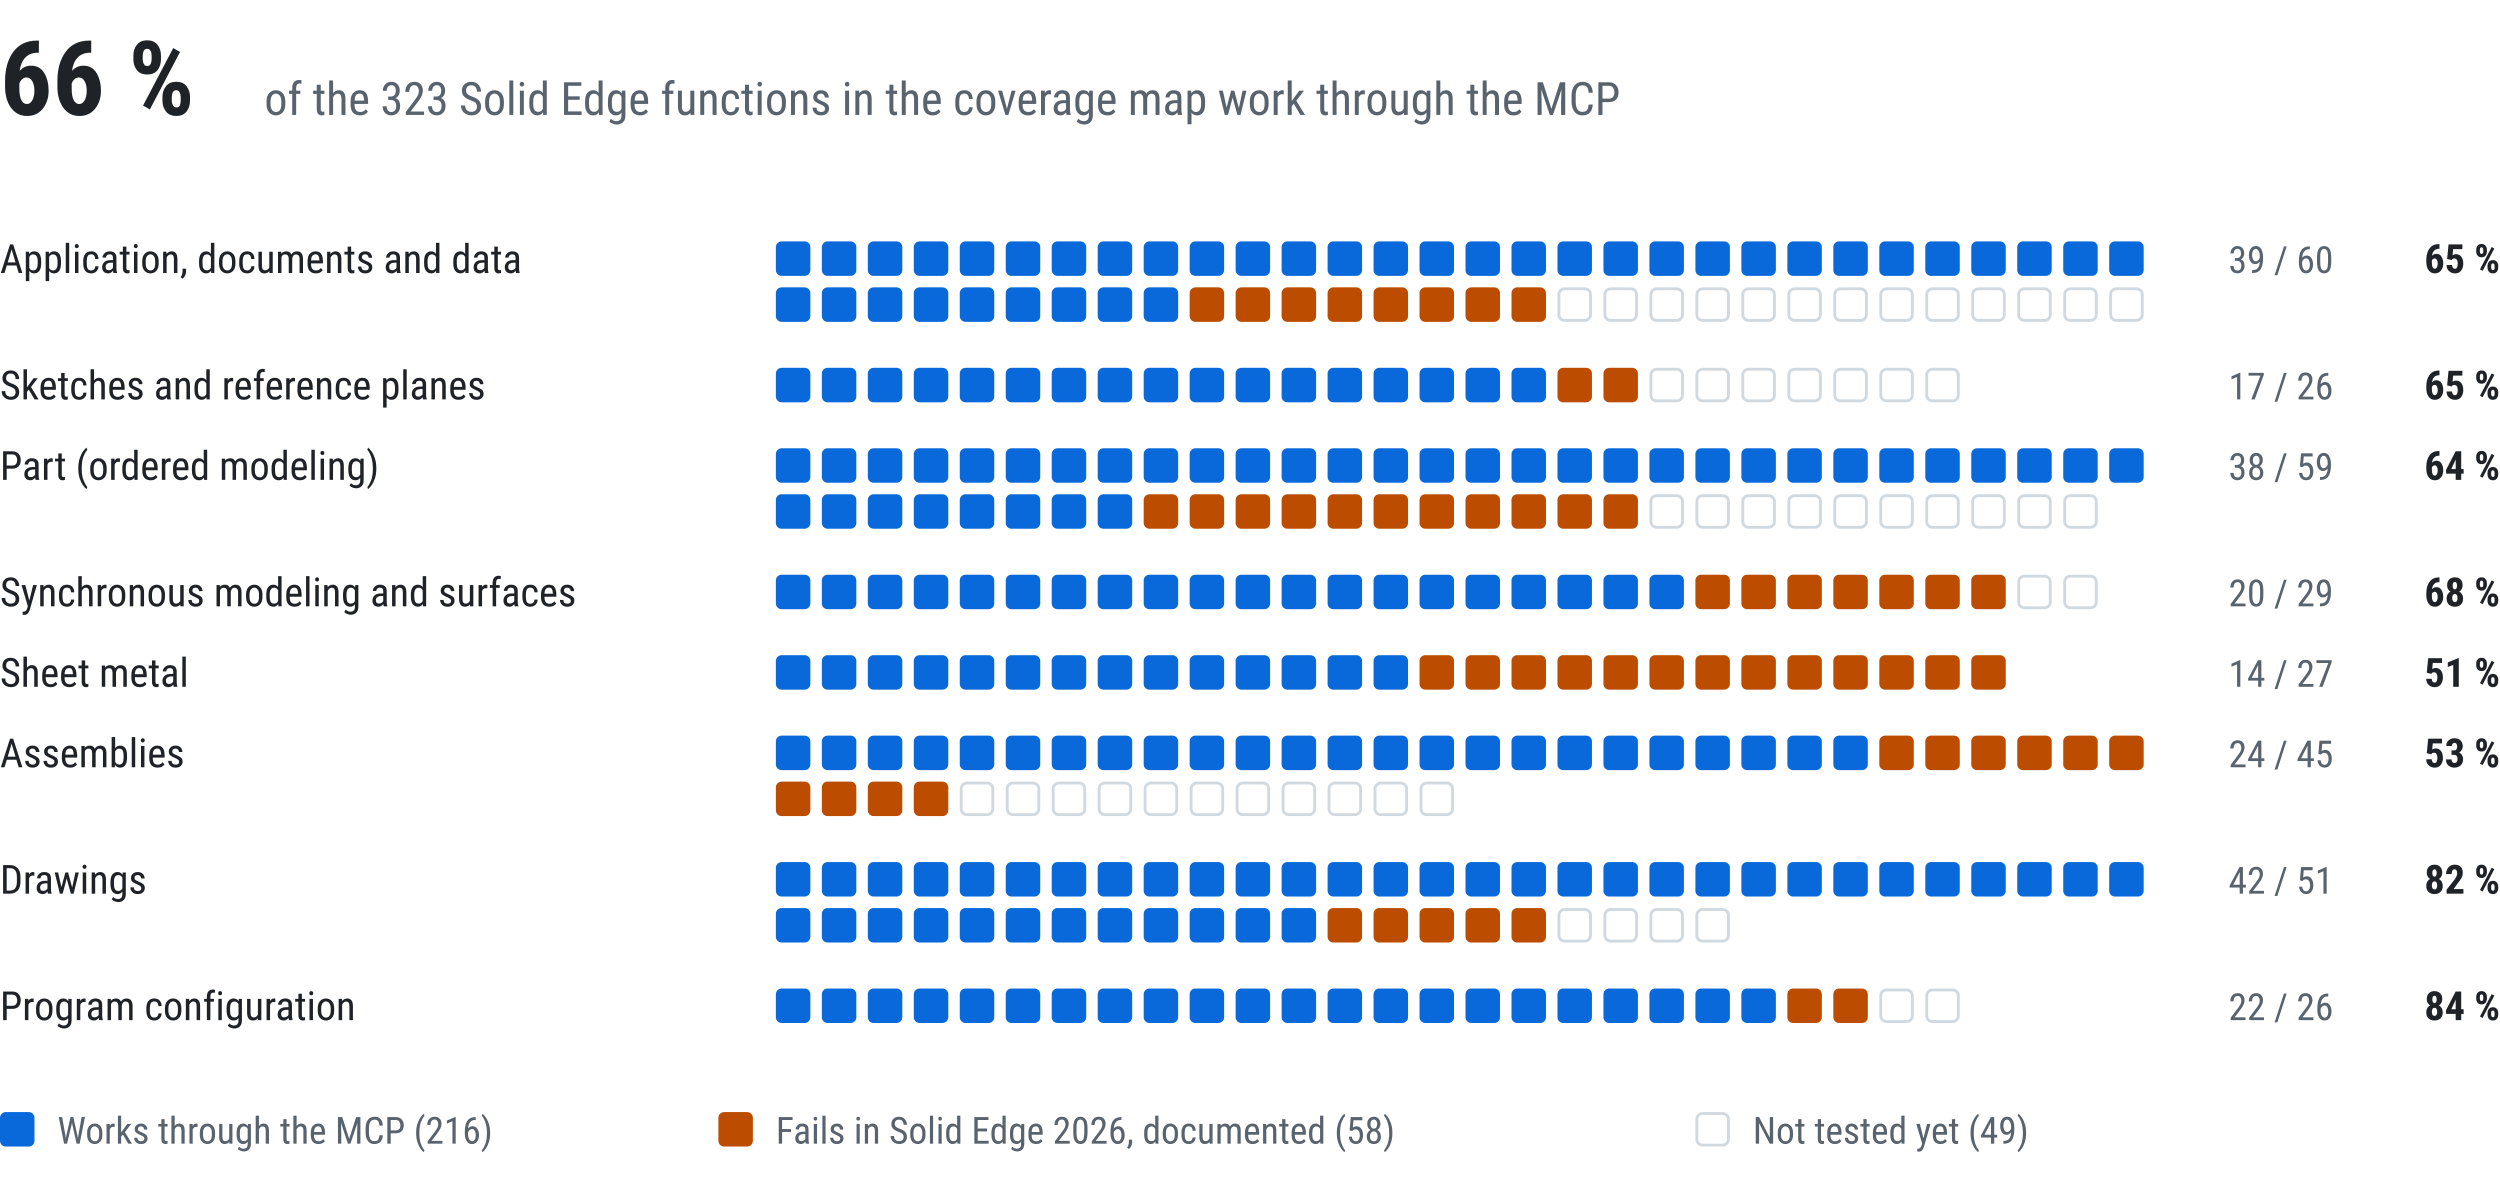
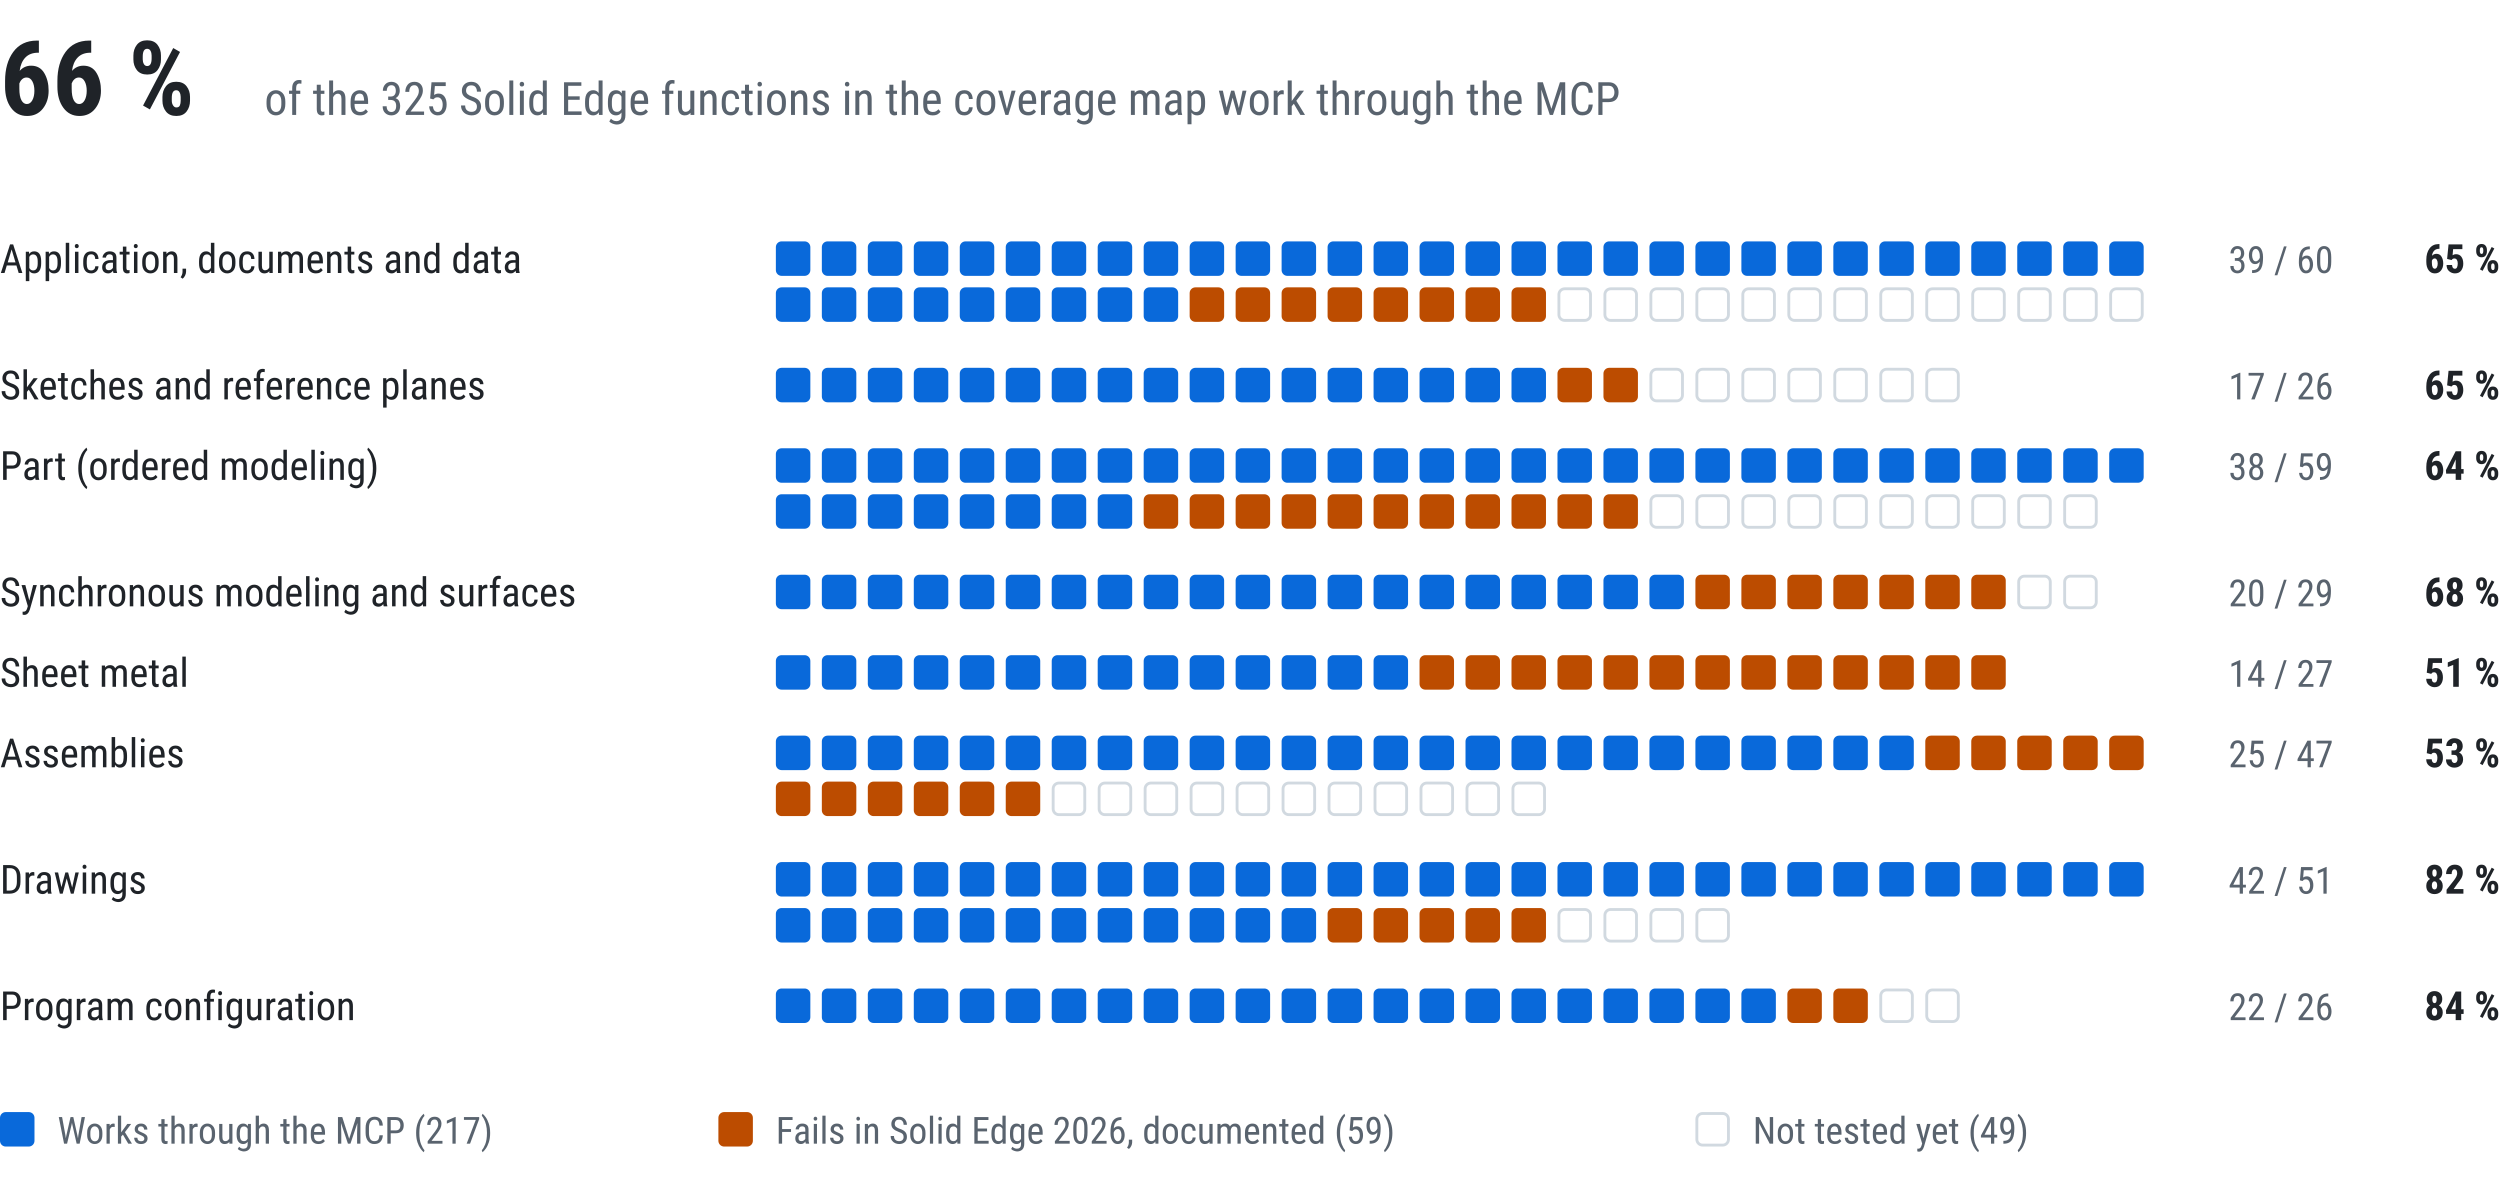
<svg xmlns="http://www.w3.org/2000/svg" width="870" height="410" viewBox="0 0 870 410" role="img" aria-labelledby="title desc">
  <g font-family="Bahnschrift, 'DIN Alternate', 'DIN 1451', D-DIN, Barlow, 'Roboto Condensed', 'Arial Narrow', sans-serif">
    <text x="0" y="40" font-size="36" font-weight="600" fill="#1f2328">66 %</text>
-     <text x="92" y="40" font-size="16" fill="#59636e">of the 323 Solid Edge functions in the coverage map work through the MCP</text>
+     <text x="92" y="40" font-size="16" fill="#59636e">of the 325 Solid Edge functions in the coverage map work through the MCP</text>
    <text x="0" y="95" font-size="14" fill="#1f2328">Application, documents and data</text>
    <rect x="270" y="84" width="12" height="12" rx="2" fill="#0969da" />
    <rect x="286" y="84" width="12" height="12" rx="2" fill="#0969da" />
    <rect x="302" y="84" width="12" height="12" rx="2" fill="#0969da" />
    <rect x="318" y="84" width="12" height="12" rx="2" fill="#0969da" />
    <rect x="334" y="84" width="12" height="12" rx="2" fill="#0969da" />
    <rect x="350" y="84" width="12" height="12" rx="2" fill="#0969da" />
    <rect x="366" y="84" width="12" height="12" rx="2" fill="#0969da" />
    <rect x="382" y="84" width="12" height="12" rx="2" fill="#0969da" />
    <rect x="398" y="84" width="12" height="12" rx="2" fill="#0969da" />
    <rect x="414" y="84" width="12" height="12" rx="2" fill="#0969da" />
    <rect x="430" y="84" width="12" height="12" rx="2" fill="#0969da" />
    <rect x="446" y="84" width="12" height="12" rx="2" fill="#0969da" />
    <rect x="462" y="84" width="12" height="12" rx="2" fill="#0969da" />
    <rect x="478" y="84" width="12" height="12" rx="2" fill="#0969da" />
    <rect x="494" y="84" width="12" height="12" rx="2" fill="#0969da" />
    <rect x="510" y="84" width="12" height="12" rx="2" fill="#0969da" />
    <rect x="526" y="84" width="12" height="12" rx="2" fill="#0969da" />
    <rect x="542" y="84" width="12" height="12" rx="2" fill="#0969da" />
    <rect x="558" y="84" width="12" height="12" rx="2" fill="#0969da" />
    <rect x="574" y="84" width="12" height="12" rx="2" fill="#0969da" />
    <rect x="590" y="84" width="12" height="12" rx="2" fill="#0969da" />
    <rect x="606" y="84" width="12" height="12" rx="2" fill="#0969da" />
    <rect x="622" y="84" width="12" height="12" rx="2" fill="#0969da" />
    <rect x="638" y="84" width="12" height="12" rx="2" fill="#0969da" />
    <rect x="654" y="84" width="12" height="12" rx="2" fill="#0969da" />
    <rect x="670" y="84" width="12" height="12" rx="2" fill="#0969da" />
    <rect x="686" y="84" width="12" height="12" rx="2" fill="#0969da" />
    <rect x="702" y="84" width="12" height="12" rx="2" fill="#0969da" />
    <rect x="718" y="84" width="12" height="12" rx="2" fill="#0969da" />
    <rect x="734" y="84" width="12" height="12" rx="2" fill="#0969da" />
    <rect x="270" y="100" width="12" height="12" rx="2" fill="#0969da" />
    <rect x="286" y="100" width="12" height="12" rx="2" fill="#0969da" />
    <rect x="302" y="100" width="12" height="12" rx="2" fill="#0969da" />
    <rect x="318" y="100" width="12" height="12" rx="2" fill="#0969da" />
    <rect x="334" y="100" width="12" height="12" rx="2" fill="#0969da" />
    <rect x="350" y="100" width="12" height="12" rx="2" fill="#0969da" />
    <rect x="366" y="100" width="12" height="12" rx="2" fill="#0969da" />
    <rect x="382" y="100" width="12" height="12" rx="2" fill="#0969da" />
    <rect x="398" y="100" width="12" height="12" rx="2" fill="#0969da" />
    <rect x="414" y="100" width="12" height="12" rx="2" fill="#bc4c00" />
    <rect x="430" y="100" width="12" height="12" rx="2" fill="#bc4c00" />
    <rect x="446" y="100" width="12" height="12" rx="2" fill="#bc4c00" />
    <rect x="462" y="100" width="12" height="12" rx="2" fill="#bc4c00" />
    <rect x="478" y="100" width="12" height="12" rx="2" fill="#bc4c00" />
    <rect x="494" y="100" width="12" height="12" rx="2" fill="#bc4c00" />
    <rect x="510" y="100" width="12" height="12" rx="2" fill="#bc4c00" />
    <rect x="526" y="100" width="12" height="12" rx="2" fill="#bc4c00" />
    <rect x="542.5" y="100.5" width="11" height="11" rx="2" fill="none" stroke="#d1d9e0" />
    <rect x="558.5" y="100.5" width="11" height="11" rx="2" fill="none" stroke="#d1d9e0" />
    <rect x="574.5" y="100.5" width="11" height="11" rx="2" fill="none" stroke="#d1d9e0" />
    <rect x="590.5" y="100.5" width="11" height="11" rx="2" fill="none" stroke="#d1d9e0" />
    <rect x="606.5" y="100.5" width="11" height="11" rx="2" fill="none" stroke="#d1d9e0" />
    <rect x="622.5" y="100.5" width="11" height="11" rx="2" fill="none" stroke="#d1d9e0" />
    <rect x="638.5" y="100.5" width="11" height="11" rx="2" fill="none" stroke="#d1d9e0" />
    <rect x="654.5" y="100.5" width="11" height="11" rx="2" fill="none" stroke="#d1d9e0" />
    <rect x="670.5" y="100.5" width="11" height="11" rx="2" fill="none" stroke="#d1d9e0" />
    <rect x="686.5" y="100.5" width="11" height="11" rx="2" fill="none" stroke="#d1d9e0" />
    <rect x="702.5" y="100.5" width="11" height="11" rx="2" fill="none" stroke="#d1d9e0" />
    <rect x="718.5" y="100.5" width="11" height="11" rx="2" fill="none" stroke="#d1d9e0" />
    <rect x="734.5" y="100.5" width="11" height="11" rx="2" fill="none" stroke="#d1d9e0" />
    <text x="812" y="95" font-size="13" text-anchor="end" fill="#59636e">39 / 60</text>
    <text x="870" y="95" font-size="14" font-weight="600" text-anchor="end" fill="#1f2328">65 %</text>
    <text x="0" y="139" font-size="14" fill="#1f2328">Sketches and reference planes</text>
    <rect x="270" y="128" width="12" height="12" rx="2" fill="#0969da" />
    <rect x="286" y="128" width="12" height="12" rx="2" fill="#0969da" />
    <rect x="302" y="128" width="12" height="12" rx="2" fill="#0969da" />
    <rect x="318" y="128" width="12" height="12" rx="2" fill="#0969da" />
    <rect x="334" y="128" width="12" height="12" rx="2" fill="#0969da" />
    <rect x="350" y="128" width="12" height="12" rx="2" fill="#0969da" />
    <rect x="366" y="128" width="12" height="12" rx="2" fill="#0969da" />
    <rect x="382" y="128" width="12" height="12" rx="2" fill="#0969da" />
    <rect x="398" y="128" width="12" height="12" rx="2" fill="#0969da" />
    <rect x="414" y="128" width="12" height="12" rx="2" fill="#0969da" />
    <rect x="430" y="128" width="12" height="12" rx="2" fill="#0969da" />
    <rect x="446" y="128" width="12" height="12" rx="2" fill="#0969da" />
    <rect x="462" y="128" width="12" height="12" rx="2" fill="#0969da" />
    <rect x="478" y="128" width="12" height="12" rx="2" fill="#0969da" />
    <rect x="494" y="128" width="12" height="12" rx="2" fill="#0969da" />
    <rect x="510" y="128" width="12" height="12" rx="2" fill="#0969da" />
    <rect x="526" y="128" width="12" height="12" rx="2" fill="#0969da" />
    <rect x="542" y="128" width="12" height="12" rx="2" fill="#bc4c00" />
    <rect x="558" y="128" width="12" height="12" rx="2" fill="#bc4c00" />
    <rect x="574.5" y="128.5" width="11" height="11" rx="2" fill="none" stroke="#d1d9e0" />
    <rect x="590.5" y="128.5" width="11" height="11" rx="2" fill="none" stroke="#d1d9e0" />
    <rect x="606.5" y="128.5" width="11" height="11" rx="2" fill="none" stroke="#d1d9e0" />
    <rect x="622.5" y="128.5" width="11" height="11" rx="2" fill="none" stroke="#d1d9e0" />
    <rect x="638.5" y="128.5" width="11" height="11" rx="2" fill="none" stroke="#d1d9e0" />
    <rect x="654.5" y="128.5" width="11" height="11" rx="2" fill="none" stroke="#d1d9e0" />
    <rect x="670.5" y="128.5" width="11" height="11" rx="2" fill="none" stroke="#d1d9e0" />
    <text x="812" y="139" font-size="13" text-anchor="end" fill="#59636e">17 / 26</text>
    <text x="870" y="139" font-size="14" font-weight="600" text-anchor="end" fill="#1f2328">65 %</text>
    <text x="0" y="167" font-size="14" fill="#1f2328">Part (ordered modeling)</text>
    <rect x="270" y="156" width="12" height="12" rx="2" fill="#0969da" />
    <rect x="286" y="156" width="12" height="12" rx="2" fill="#0969da" />
    <rect x="302" y="156" width="12" height="12" rx="2" fill="#0969da" />
    <rect x="318" y="156" width="12" height="12" rx="2" fill="#0969da" />
    <rect x="334" y="156" width="12" height="12" rx="2" fill="#0969da" />
    <rect x="350" y="156" width="12" height="12" rx="2" fill="#0969da" />
    <rect x="366" y="156" width="12" height="12" rx="2" fill="#0969da" />
    <rect x="382" y="156" width="12" height="12" rx="2" fill="#0969da" />
    <rect x="398" y="156" width="12" height="12" rx="2" fill="#0969da" />
    <rect x="414" y="156" width="12" height="12" rx="2" fill="#0969da" />
    <rect x="430" y="156" width="12" height="12" rx="2" fill="#0969da" />
    <rect x="446" y="156" width="12" height="12" rx="2" fill="#0969da" />
    <rect x="462" y="156" width="12" height="12" rx="2" fill="#0969da" />
    <rect x="478" y="156" width="12" height="12" rx="2" fill="#0969da" />
    <rect x="494" y="156" width="12" height="12" rx="2" fill="#0969da" />
    <rect x="510" y="156" width="12" height="12" rx="2" fill="#0969da" />
    <rect x="526" y="156" width="12" height="12" rx="2" fill="#0969da" />
    <rect x="542" y="156" width="12" height="12" rx="2" fill="#0969da" />
    <rect x="558" y="156" width="12" height="12" rx="2" fill="#0969da" />
    <rect x="574" y="156" width="12" height="12" rx="2" fill="#0969da" />
    <rect x="590" y="156" width="12" height="12" rx="2" fill="#0969da" />
    <rect x="606" y="156" width="12" height="12" rx="2" fill="#0969da" />
    <rect x="622" y="156" width="12" height="12" rx="2" fill="#0969da" />
    <rect x="638" y="156" width="12" height="12" rx="2" fill="#0969da" />
    <rect x="654" y="156" width="12" height="12" rx="2" fill="#0969da" />
    <rect x="670" y="156" width="12" height="12" rx="2" fill="#0969da" />
    <rect x="686" y="156" width="12" height="12" rx="2" fill="#0969da" />
    <rect x="702" y="156" width="12" height="12" rx="2" fill="#0969da" />
    <rect x="718" y="156" width="12" height="12" rx="2" fill="#0969da" />
    <rect x="734" y="156" width="12" height="12" rx="2" fill="#0969da" />
    <rect x="270" y="172" width="12" height="12" rx="2" fill="#0969da" />
    <rect x="286" y="172" width="12" height="12" rx="2" fill="#0969da" />
    <rect x="302" y="172" width="12" height="12" rx="2" fill="#0969da" />
    <rect x="318" y="172" width="12" height="12" rx="2" fill="#0969da" />
    <rect x="334" y="172" width="12" height="12" rx="2" fill="#0969da" />
    <rect x="350" y="172" width="12" height="12" rx="2" fill="#0969da" />
    <rect x="366" y="172" width="12" height="12" rx="2" fill="#0969da" />
    <rect x="382" y="172" width="12" height="12" rx="2" fill="#0969da" />
    <rect x="398" y="172" width="12" height="12" rx="2" fill="#bc4c00" />
    <rect x="414" y="172" width="12" height="12" rx="2" fill="#bc4c00" />
    <rect x="430" y="172" width="12" height="12" rx="2" fill="#bc4c00" />
    <rect x="446" y="172" width="12" height="12" rx="2" fill="#bc4c00" />
    <rect x="462" y="172" width="12" height="12" rx="2" fill="#bc4c00" />
    <rect x="478" y="172" width="12" height="12" rx="2" fill="#bc4c00" />
    <rect x="494" y="172" width="12" height="12" rx="2" fill="#bc4c00" />
    <rect x="510" y="172" width="12" height="12" rx="2" fill="#bc4c00" />
    <rect x="526" y="172" width="12" height="12" rx="2" fill="#bc4c00" />
    <rect x="542" y="172" width="12" height="12" rx="2" fill="#bc4c00" />
    <rect x="558" y="172" width="12" height="12" rx="2" fill="#bc4c00" />
    <rect x="574.5" y="172.5" width="11" height="11" rx="2" fill="none" stroke="#d1d9e0" />
    <rect x="590.5" y="172.5" width="11" height="11" rx="2" fill="none" stroke="#d1d9e0" />
    <rect x="606.5" y="172.5" width="11" height="11" rx="2" fill="none" stroke="#d1d9e0" />
    <rect x="622.5" y="172.5" width="11" height="11" rx="2" fill="none" stroke="#d1d9e0" />
    <rect x="638.5" y="172.5" width="11" height="11" rx="2" fill="none" stroke="#d1d9e0" />
    <rect x="654.5" y="172.5" width="11" height="11" rx="2" fill="none" stroke="#d1d9e0" />
    <rect x="670.5" y="172.5" width="11" height="11" rx="2" fill="none" stroke="#d1d9e0" />
    <rect x="686.5" y="172.5" width="11" height="11" rx="2" fill="none" stroke="#d1d9e0" />
    <rect x="702.5" y="172.5" width="11" height="11" rx="2" fill="none" stroke="#d1d9e0" />
    <rect x="718.5" y="172.5" width="11" height="11" rx="2" fill="none" stroke="#d1d9e0" />
    <text x="812" y="167" font-size="13" text-anchor="end" fill="#59636e">38 / 59</text>
    <text x="870" y="167" font-size="14" font-weight="600" text-anchor="end" fill="#1f2328">64 %</text>
    <text x="0" y="211" font-size="14" fill="#1f2328">Synchronous modeling and surfaces</text>
    <rect x="270" y="200" width="12" height="12" rx="2" fill="#0969da" />
    <rect x="286" y="200" width="12" height="12" rx="2" fill="#0969da" />
    <rect x="302" y="200" width="12" height="12" rx="2" fill="#0969da" />
    <rect x="318" y="200" width="12" height="12" rx="2" fill="#0969da" />
    <rect x="334" y="200" width="12" height="12" rx="2" fill="#0969da" />
    <rect x="350" y="200" width="12" height="12" rx="2" fill="#0969da" />
    <rect x="366" y="200" width="12" height="12" rx="2" fill="#0969da" />
    <rect x="382" y="200" width="12" height="12" rx="2" fill="#0969da" />
    <rect x="398" y="200" width="12" height="12" rx="2" fill="#0969da" />
    <rect x="414" y="200" width="12" height="12" rx="2" fill="#0969da" />
    <rect x="430" y="200" width="12" height="12" rx="2" fill="#0969da" />
    <rect x="446" y="200" width="12" height="12" rx="2" fill="#0969da" />
    <rect x="462" y="200" width="12" height="12" rx="2" fill="#0969da" />
    <rect x="478" y="200" width="12" height="12" rx="2" fill="#0969da" />
    <rect x="494" y="200" width="12" height="12" rx="2" fill="#0969da" />
    <rect x="510" y="200" width="12" height="12" rx="2" fill="#0969da" />
    <rect x="526" y="200" width="12" height="12" rx="2" fill="#0969da" />
    <rect x="542" y="200" width="12" height="12" rx="2" fill="#0969da" />
    <rect x="558" y="200" width="12" height="12" rx="2" fill="#0969da" />
    <rect x="574" y="200" width="12" height="12" rx="2" fill="#0969da" />
    <rect x="590" y="200" width="12" height="12" rx="2" fill="#bc4c00" />
    <rect x="606" y="200" width="12" height="12" rx="2" fill="#bc4c00" />
    <rect x="622" y="200" width="12" height="12" rx="2" fill="#bc4c00" />
    <rect x="638" y="200" width="12" height="12" rx="2" fill="#bc4c00" />
    <rect x="654" y="200" width="12" height="12" rx="2" fill="#bc4c00" />
    <rect x="670" y="200" width="12" height="12" rx="2" fill="#bc4c00" />
    <rect x="686" y="200" width="12" height="12" rx="2" fill="#bc4c00" />
    <rect x="702.5" y="200.5" width="11" height="11" rx="2" fill="none" stroke="#d1d9e0" />
    <rect x="718.5" y="200.5" width="11" height="11" rx="2" fill="none" stroke="#d1d9e0" />
    <text x="812" y="211" font-size="13" text-anchor="end" fill="#59636e">20 / 29</text>
    <text x="870" y="211" font-size="14" font-weight="600" text-anchor="end" fill="#1f2328">68 %</text>
    <text x="0" y="239" font-size="14" fill="#1f2328">Sheet metal</text>
    <rect x="270" y="228" width="12" height="12" rx="2" fill="#0969da" />
    <rect x="286" y="228" width="12" height="12" rx="2" fill="#0969da" />
    <rect x="302" y="228" width="12" height="12" rx="2" fill="#0969da" />
    <rect x="318" y="228" width="12" height="12" rx="2" fill="#0969da" />
    <rect x="334" y="228" width="12" height="12" rx="2" fill="#0969da" />
    <rect x="350" y="228" width="12" height="12" rx="2" fill="#0969da" />
    <rect x="366" y="228" width="12" height="12" rx="2" fill="#0969da" />
    <rect x="382" y="228" width="12" height="12" rx="2" fill="#0969da" />
    <rect x="398" y="228" width="12" height="12" rx="2" fill="#0969da" />
    <rect x="414" y="228" width="12" height="12" rx="2" fill="#0969da" />
    <rect x="430" y="228" width="12" height="12" rx="2" fill="#0969da" />
    <rect x="446" y="228" width="12" height="12" rx="2" fill="#0969da" />
    <rect x="462" y="228" width="12" height="12" rx="2" fill="#0969da" />
    <rect x="478" y="228" width="12" height="12" rx="2" fill="#0969da" />
    <rect x="494" y="228" width="12" height="12" rx="2" fill="#bc4c00" />
    <rect x="510" y="228" width="12" height="12" rx="2" fill="#bc4c00" />
    <rect x="526" y="228" width="12" height="12" rx="2" fill="#bc4c00" />
    <rect x="542" y="228" width="12" height="12" rx="2" fill="#bc4c00" />
    <rect x="558" y="228" width="12" height="12" rx="2" fill="#bc4c00" />
    <rect x="574" y="228" width="12" height="12" rx="2" fill="#bc4c00" />
    <rect x="590" y="228" width="12" height="12" rx="2" fill="#bc4c00" />
    <rect x="606" y="228" width="12" height="12" rx="2" fill="#bc4c00" />
    <rect x="622" y="228" width="12" height="12" rx="2" fill="#bc4c00" />
    <rect x="638" y="228" width="12" height="12" rx="2" fill="#bc4c00" />
    <rect x="654" y="228" width="12" height="12" rx="2" fill="#bc4c00" />
    <rect x="670" y="228" width="12" height="12" rx="2" fill="#bc4c00" />
    <rect x="686" y="228" width="12" height="12" rx="2" fill="#bc4c00" />
    <text x="812" y="239" font-size="13" text-anchor="end" fill="#59636e">14 / 27</text>
    <text x="870" y="239" font-size="14" font-weight="600" text-anchor="end" fill="#1f2328">51 %</text>
    <text x="0" y="267" font-size="14" fill="#1f2328">Assemblies</text>
    <rect x="270" y="256" width="12" height="12" rx="2" fill="#0969da" />
    <rect x="286" y="256" width="12" height="12" rx="2" fill="#0969da" />
    <rect x="302" y="256" width="12" height="12" rx="2" fill="#0969da" />
    <rect x="318" y="256" width="12" height="12" rx="2" fill="#0969da" />
    <rect x="334" y="256" width="12" height="12" rx="2" fill="#0969da" />
    <rect x="350" y="256" width="12" height="12" rx="2" fill="#0969da" />
    <rect x="366" y="256" width="12" height="12" rx="2" fill="#0969da" />
    <rect x="382" y="256" width="12" height="12" rx="2" fill="#0969da" />
    <rect x="398" y="256" width="12" height="12" rx="2" fill="#0969da" />
    <rect x="414" y="256" width="12" height="12" rx="2" fill="#0969da" />
    <rect x="430" y="256" width="12" height="12" rx="2" fill="#0969da" />
    <rect x="446" y="256" width="12" height="12" rx="2" fill="#0969da" />
    <rect x="462" y="256" width="12" height="12" rx="2" fill="#0969da" />
    <rect x="478" y="256" width="12" height="12" rx="2" fill="#0969da" />
    <rect x="494" y="256" width="12" height="12" rx="2" fill="#0969da" />
    <rect x="510" y="256" width="12" height="12" rx="2" fill="#0969da" />
    <rect x="526" y="256" width="12" height="12" rx="2" fill="#0969da" />
    <rect x="542" y="256" width="12" height="12" rx="2" fill="#0969da" />
    <rect x="558" y="256" width="12" height="12" rx="2" fill="#0969da" />
    <rect x="574" y="256" width="12" height="12" rx="2" fill="#0969da" />
    <rect x="590" y="256" width="12" height="12" rx="2" fill="#0969da" />
    <rect x="606" y="256" width="12" height="12" rx="2" fill="#0969da" />
    <rect x="622" y="256" width="12" height="12" rx="2" fill="#0969da" />
    <rect x="638" y="256" width="12" height="12" rx="2" fill="#0969da" />
-     <rect x="654" y="256" width="12" height="12" rx="2" fill="#bc4c00" />
+     <rect x="654" y="256" width="12" height="12" rx="2" fill="#0969da" />
    <rect x="670" y="256" width="12" height="12" rx="2" fill="#bc4c00" />
    <rect x="686" y="256" width="12" height="12" rx="2" fill="#bc4c00" />
    <rect x="702" y="256" width="12" height="12" rx="2" fill="#bc4c00" />
    <rect x="718" y="256" width="12" height="12" rx="2" fill="#bc4c00" />
    <rect x="734" y="256" width="12" height="12" rx="2" fill="#bc4c00" />
    <rect x="270" y="272" width="12" height="12" rx="2" fill="#bc4c00" />
    <rect x="286" y="272" width="12" height="12" rx="2" fill="#bc4c00" />
    <rect x="302" y="272" width="12" height="12" rx="2" fill="#bc4c00" />
    <rect x="318" y="272" width="12" height="12" rx="2" fill="#bc4c00" />
-     <rect x="334.5" y="272.5" width="11" height="11" rx="2" fill="none" stroke="#d1d9e0" />
-     <rect x="350.5" y="272.5" width="11" height="11" rx="2" fill="none" stroke="#d1d9e0" />
+     <rect x="334" y="272" width="12" height="12" rx="2" fill="#bc4c00" />
+     <rect x="350" y="272" width="12" height="12" rx="2" fill="#bc4c00" />
    <rect x="366.5" y="272.5" width="11" height="11" rx="2" fill="none" stroke="#d1d9e0" />
    <rect x="382.5" y="272.5" width="11" height="11" rx="2" fill="none" stroke="#d1d9e0" />
    <rect x="398.5" y="272.5" width="11" height="11" rx="2" fill="none" stroke="#d1d9e0" />
    <rect x="414.5" y="272.5" width="11" height="11" rx="2" fill="none" stroke="#d1d9e0" />
    <rect x="430.5" y="272.5" width="11" height="11" rx="2" fill="none" stroke="#d1d9e0" />
    <rect x="446.5" y="272.5" width="11" height="11" rx="2" fill="none" stroke="#d1d9e0" />
    <rect x="462.5" y="272.5" width="11" height="11" rx="2" fill="none" stroke="#d1d9e0" />
    <rect x="478.5" y="272.5" width="11" height="11" rx="2" fill="none" stroke="#d1d9e0" />
    <rect x="494.5" y="272.5" width="11" height="11" rx="2" fill="none" stroke="#d1d9e0" />
-     <text x="812" y="267" font-size="13" text-anchor="end" fill="#59636e">24 / 45</text>
+     <rect x="510.5" y="272.5" width="11" height="11" rx="2" fill="none" stroke="#d1d9e0" />
+     <rect x="526.5" y="272.5" width="11" height="11" rx="2" fill="none" stroke="#d1d9e0" />
+     <text x="812" y="267" font-size="13" text-anchor="end" fill="#59636e">25 / 47</text>
    <text x="870" y="267" font-size="14" font-weight="600" text-anchor="end" fill="#1f2328">53 %</text>
    <text x="0" y="311" font-size="14" fill="#1f2328">Drawings</text>
    <rect x="270" y="300" width="12" height="12" rx="2" fill="#0969da" />
    <rect x="286" y="300" width="12" height="12" rx="2" fill="#0969da" />
    <rect x="302" y="300" width="12" height="12" rx="2" fill="#0969da" />
    <rect x="318" y="300" width="12" height="12" rx="2" fill="#0969da" />
    <rect x="334" y="300" width="12" height="12" rx="2" fill="#0969da" />
    <rect x="350" y="300" width="12" height="12" rx="2" fill="#0969da" />
    <rect x="366" y="300" width="12" height="12" rx="2" fill="#0969da" />
    <rect x="382" y="300" width="12" height="12" rx="2" fill="#0969da" />
    <rect x="398" y="300" width="12" height="12" rx="2" fill="#0969da" />
    <rect x="414" y="300" width="12" height="12" rx="2" fill="#0969da" />
    <rect x="430" y="300" width="12" height="12" rx="2" fill="#0969da" />
    <rect x="446" y="300" width="12" height="12" rx="2" fill="#0969da" />
    <rect x="462" y="300" width="12" height="12" rx="2" fill="#0969da" />
    <rect x="478" y="300" width="12" height="12" rx="2" fill="#0969da" />
    <rect x="494" y="300" width="12" height="12" rx="2" fill="#0969da" />
    <rect x="510" y="300" width="12" height="12" rx="2" fill="#0969da" />
    <rect x="526" y="300" width="12" height="12" rx="2" fill="#0969da" />
    <rect x="542" y="300" width="12" height="12" rx="2" fill="#0969da" />
    <rect x="558" y="300" width="12" height="12" rx="2" fill="#0969da" />
    <rect x="574" y="300" width="12" height="12" rx="2" fill="#0969da" />
    <rect x="590" y="300" width="12" height="12" rx="2" fill="#0969da" />
    <rect x="606" y="300" width="12" height="12" rx="2" fill="#0969da" />
    <rect x="622" y="300" width="12" height="12" rx="2" fill="#0969da" />
    <rect x="638" y="300" width="12" height="12" rx="2" fill="#0969da" />
    <rect x="654" y="300" width="12" height="12" rx="2" fill="#0969da" />
    <rect x="670" y="300" width="12" height="12" rx="2" fill="#0969da" />
    <rect x="686" y="300" width="12" height="12" rx="2" fill="#0969da" />
    <rect x="702" y="300" width="12" height="12" rx="2" fill="#0969da" />
    <rect x="718" y="300" width="12" height="12" rx="2" fill="#0969da" />
    <rect x="734" y="300" width="12" height="12" rx="2" fill="#0969da" />
    <rect x="270" y="316" width="12" height="12" rx="2" fill="#0969da" />
    <rect x="286" y="316" width="12" height="12" rx="2" fill="#0969da" />
    <rect x="302" y="316" width="12" height="12" rx="2" fill="#0969da" />
    <rect x="318" y="316" width="12" height="12" rx="2" fill="#0969da" />
    <rect x="334" y="316" width="12" height="12" rx="2" fill="#0969da" />
    <rect x="350" y="316" width="12" height="12" rx="2" fill="#0969da" />
    <rect x="366" y="316" width="12" height="12" rx="2" fill="#0969da" />
    <rect x="382" y="316" width="12" height="12" rx="2" fill="#0969da" />
    <rect x="398" y="316" width="12" height="12" rx="2" fill="#0969da" />
    <rect x="414" y="316" width="12" height="12" rx="2" fill="#0969da" />
    <rect x="430" y="316" width="12" height="12" rx="2" fill="#0969da" />
    <rect x="446" y="316" width="12" height="12" rx="2" fill="#0969da" />
    <rect x="462" y="316" width="12" height="12" rx="2" fill="#bc4c00" />
    <rect x="478" y="316" width="12" height="12" rx="2" fill="#bc4c00" />
    <rect x="494" y="316" width="12" height="12" rx="2" fill="#bc4c00" />
    <rect x="510" y="316" width="12" height="12" rx="2" fill="#bc4c00" />
    <rect x="526" y="316" width="12" height="12" rx="2" fill="#bc4c00" />
    <rect x="542.5" y="316.5" width="11" height="11" rx="2" fill="none" stroke="#d1d9e0" />
    <rect x="558.5" y="316.5" width="11" height="11" rx="2" fill="none" stroke="#d1d9e0" />
    <rect x="574.5" y="316.5" width="11" height="11" rx="2" fill="none" stroke="#d1d9e0" />
    <rect x="590.5" y="316.5" width="11" height="11" rx="2" fill="none" stroke="#d1d9e0" />
    <text x="812" y="311" font-size="13" text-anchor="end" fill="#59636e">42 / 51</text>
    <text x="870" y="311" font-size="14" font-weight="600" text-anchor="end" fill="#1f2328">82 %</text>
    <text x="0" y="355" font-size="14" fill="#1f2328">Program configuration</text>
    <rect x="270" y="344" width="12" height="12" rx="2" fill="#0969da" />
    <rect x="286" y="344" width="12" height="12" rx="2" fill="#0969da" />
    <rect x="302" y="344" width="12" height="12" rx="2" fill="#0969da" />
    <rect x="318" y="344" width="12" height="12" rx="2" fill="#0969da" />
    <rect x="334" y="344" width="12" height="12" rx="2" fill="#0969da" />
    <rect x="350" y="344" width="12" height="12" rx="2" fill="#0969da" />
    <rect x="366" y="344" width="12" height="12" rx="2" fill="#0969da" />
    <rect x="382" y="344" width="12" height="12" rx="2" fill="#0969da" />
    <rect x="398" y="344" width="12" height="12" rx="2" fill="#0969da" />
    <rect x="414" y="344" width="12" height="12" rx="2" fill="#0969da" />
    <rect x="430" y="344" width="12" height="12" rx="2" fill="#0969da" />
    <rect x="446" y="344" width="12" height="12" rx="2" fill="#0969da" />
    <rect x="462" y="344" width="12" height="12" rx="2" fill="#0969da" />
    <rect x="478" y="344" width="12" height="12" rx="2" fill="#0969da" />
    <rect x="494" y="344" width="12" height="12" rx="2" fill="#0969da" />
    <rect x="510" y="344" width="12" height="12" rx="2" fill="#0969da" />
    <rect x="526" y="344" width="12" height="12" rx="2" fill="#0969da" />
    <rect x="542" y="344" width="12" height="12" rx="2" fill="#0969da" />
    <rect x="558" y="344" width="12" height="12" rx="2" fill="#0969da" />
    <rect x="574" y="344" width="12" height="12" rx="2" fill="#0969da" />
    <rect x="590" y="344" width="12" height="12" rx="2" fill="#0969da" />
    <rect x="606" y="344" width="12" height="12" rx="2" fill="#0969da" />
    <rect x="622" y="344" width="12" height="12" rx="2" fill="#bc4c00" />
    <rect x="638" y="344" width="12" height="12" rx="2" fill="#bc4c00" />
    <rect x="654.5" y="344.5" width="11" height="11" rx="2" fill="none" stroke="#d1d9e0" />
    <rect x="670.5" y="344.5" width="11" height="11" rx="2" fill="none" stroke="#d1d9e0" />
    <text x="812" y="355" font-size="13" text-anchor="end" fill="#59636e">22 / 26</text>
    <text x="870" y="355" font-size="14" font-weight="600" text-anchor="end" fill="#1f2328">84 %</text>
    <rect x="0" y="387" width="12" height="12" rx="2" fill="#0969da" />
-     <text x="20" y="398" font-size="13" fill="#59636e">Works through the MCP (216)</text>
+     <text x="20" y="398" font-size="13" fill="#59636e">Works through the MCP (217)</text>
    <rect x="250" y="387" width="12" height="12" rx="2" fill="#bc4c00" />
-     <text x="270" y="398" font-size="13" fill="#59636e">Fails in Solid Edge 2026, documented (58)</text>
+     <text x="270" y="398" font-size="13" fill="#59636e">Fails in Solid Edge 2026, documented (59)</text>
    <rect x="590.5" y="387.5" width="11" height="11" rx="2" fill="none" stroke="#d1d9e0" />
    <text x="610" y="398" font-size="13" fill="#59636e">Not tested yet (49)</text>
  </g>
</svg>
